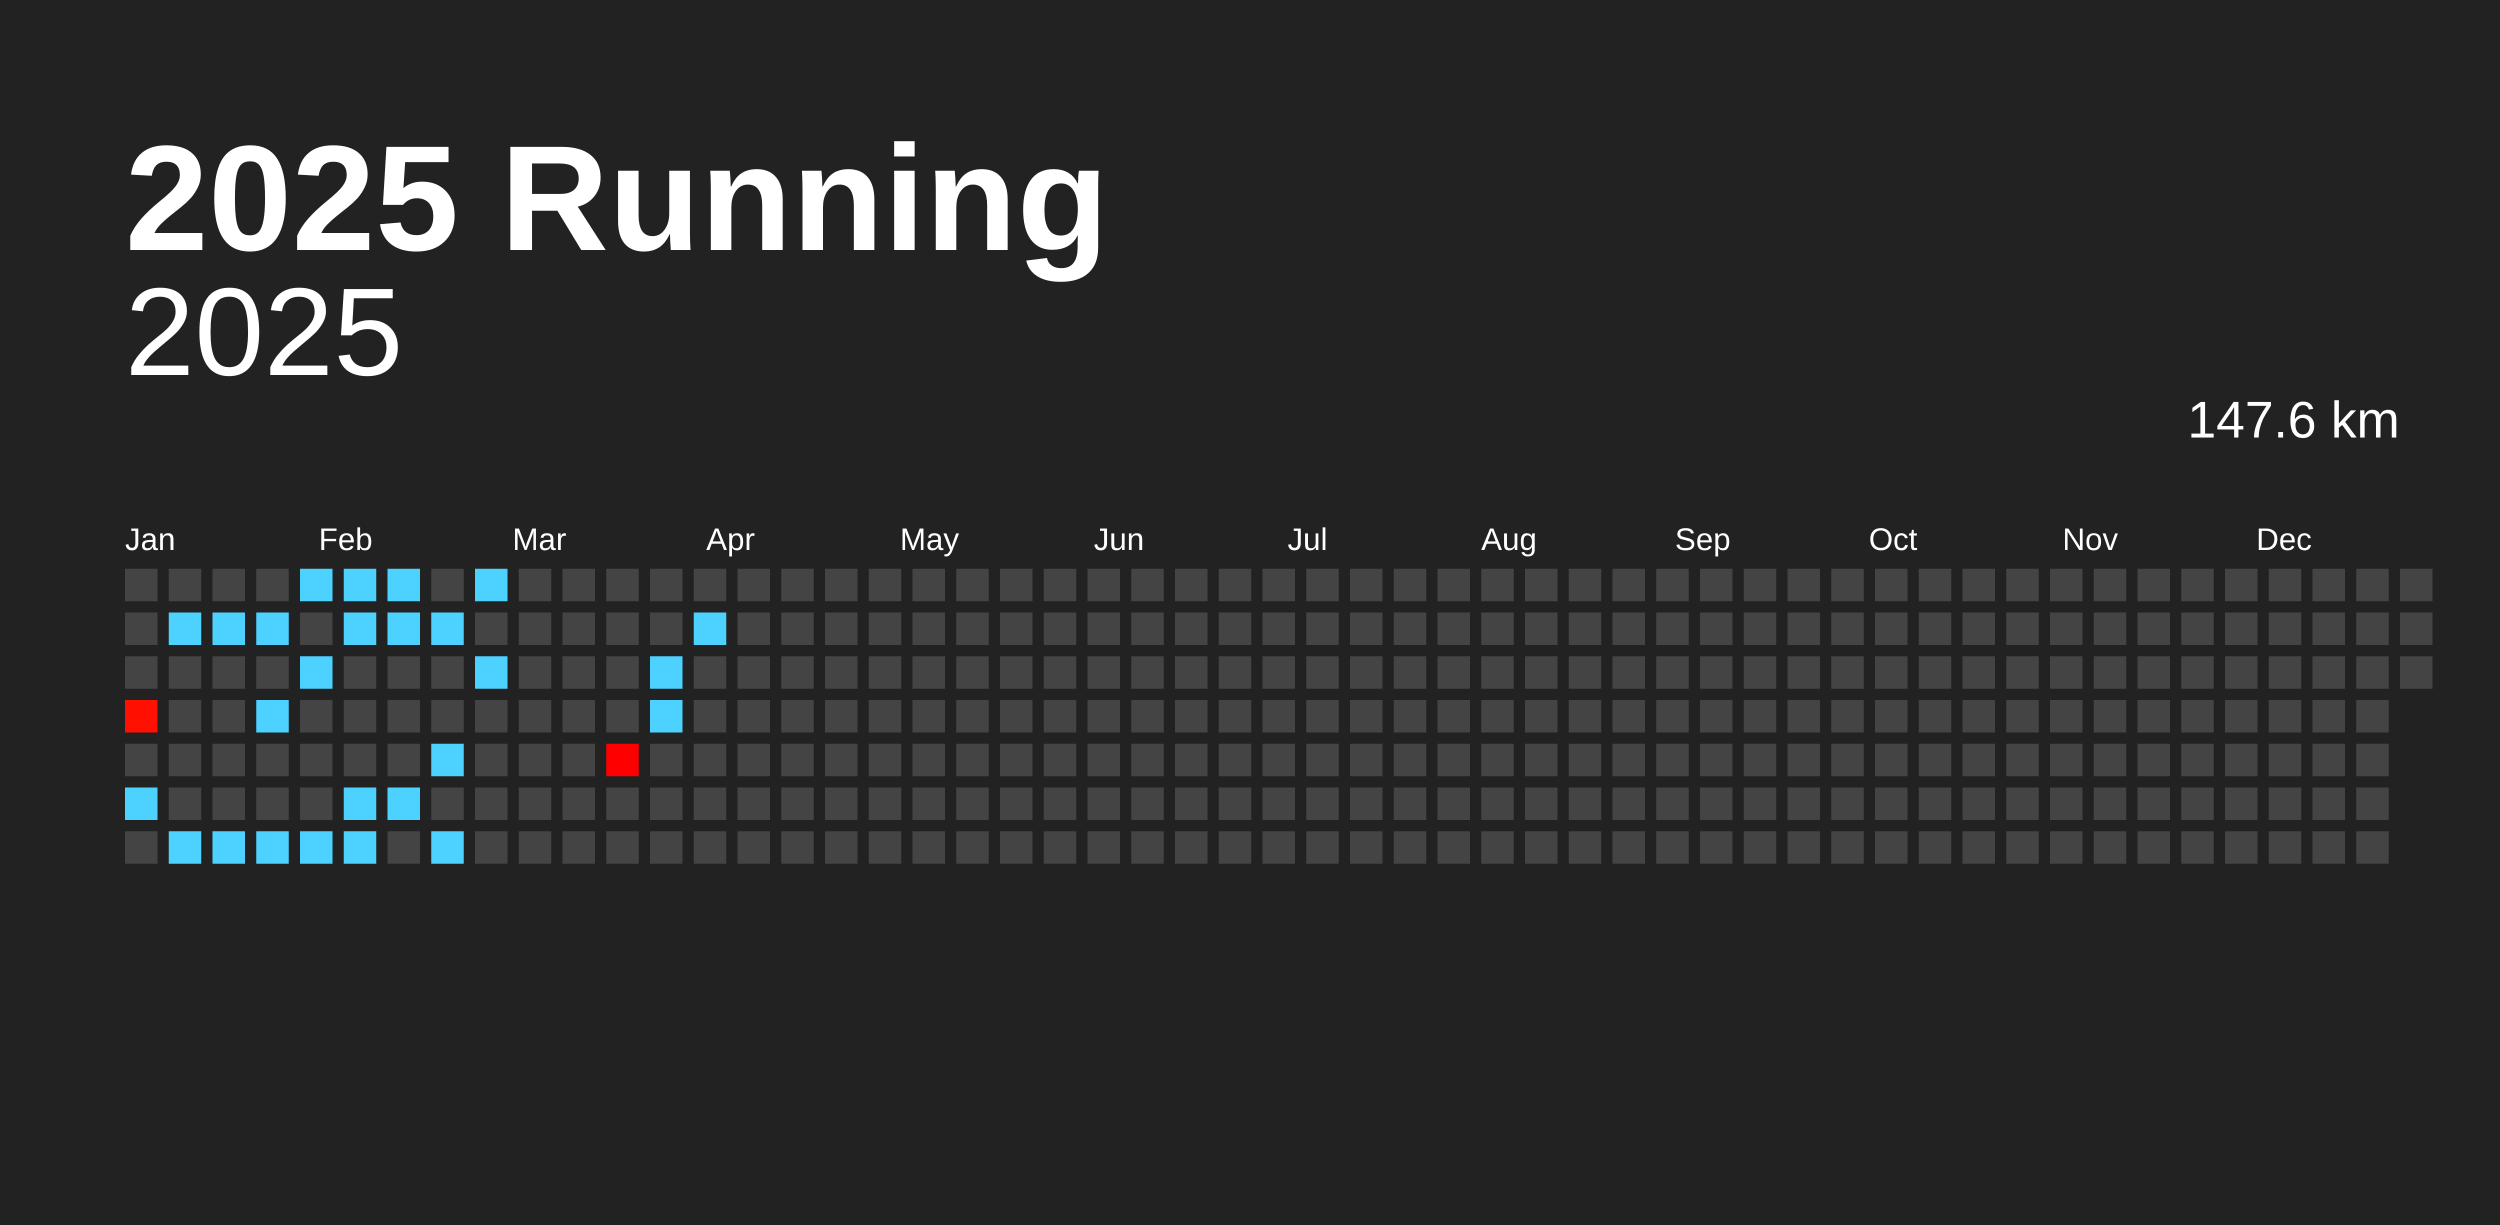
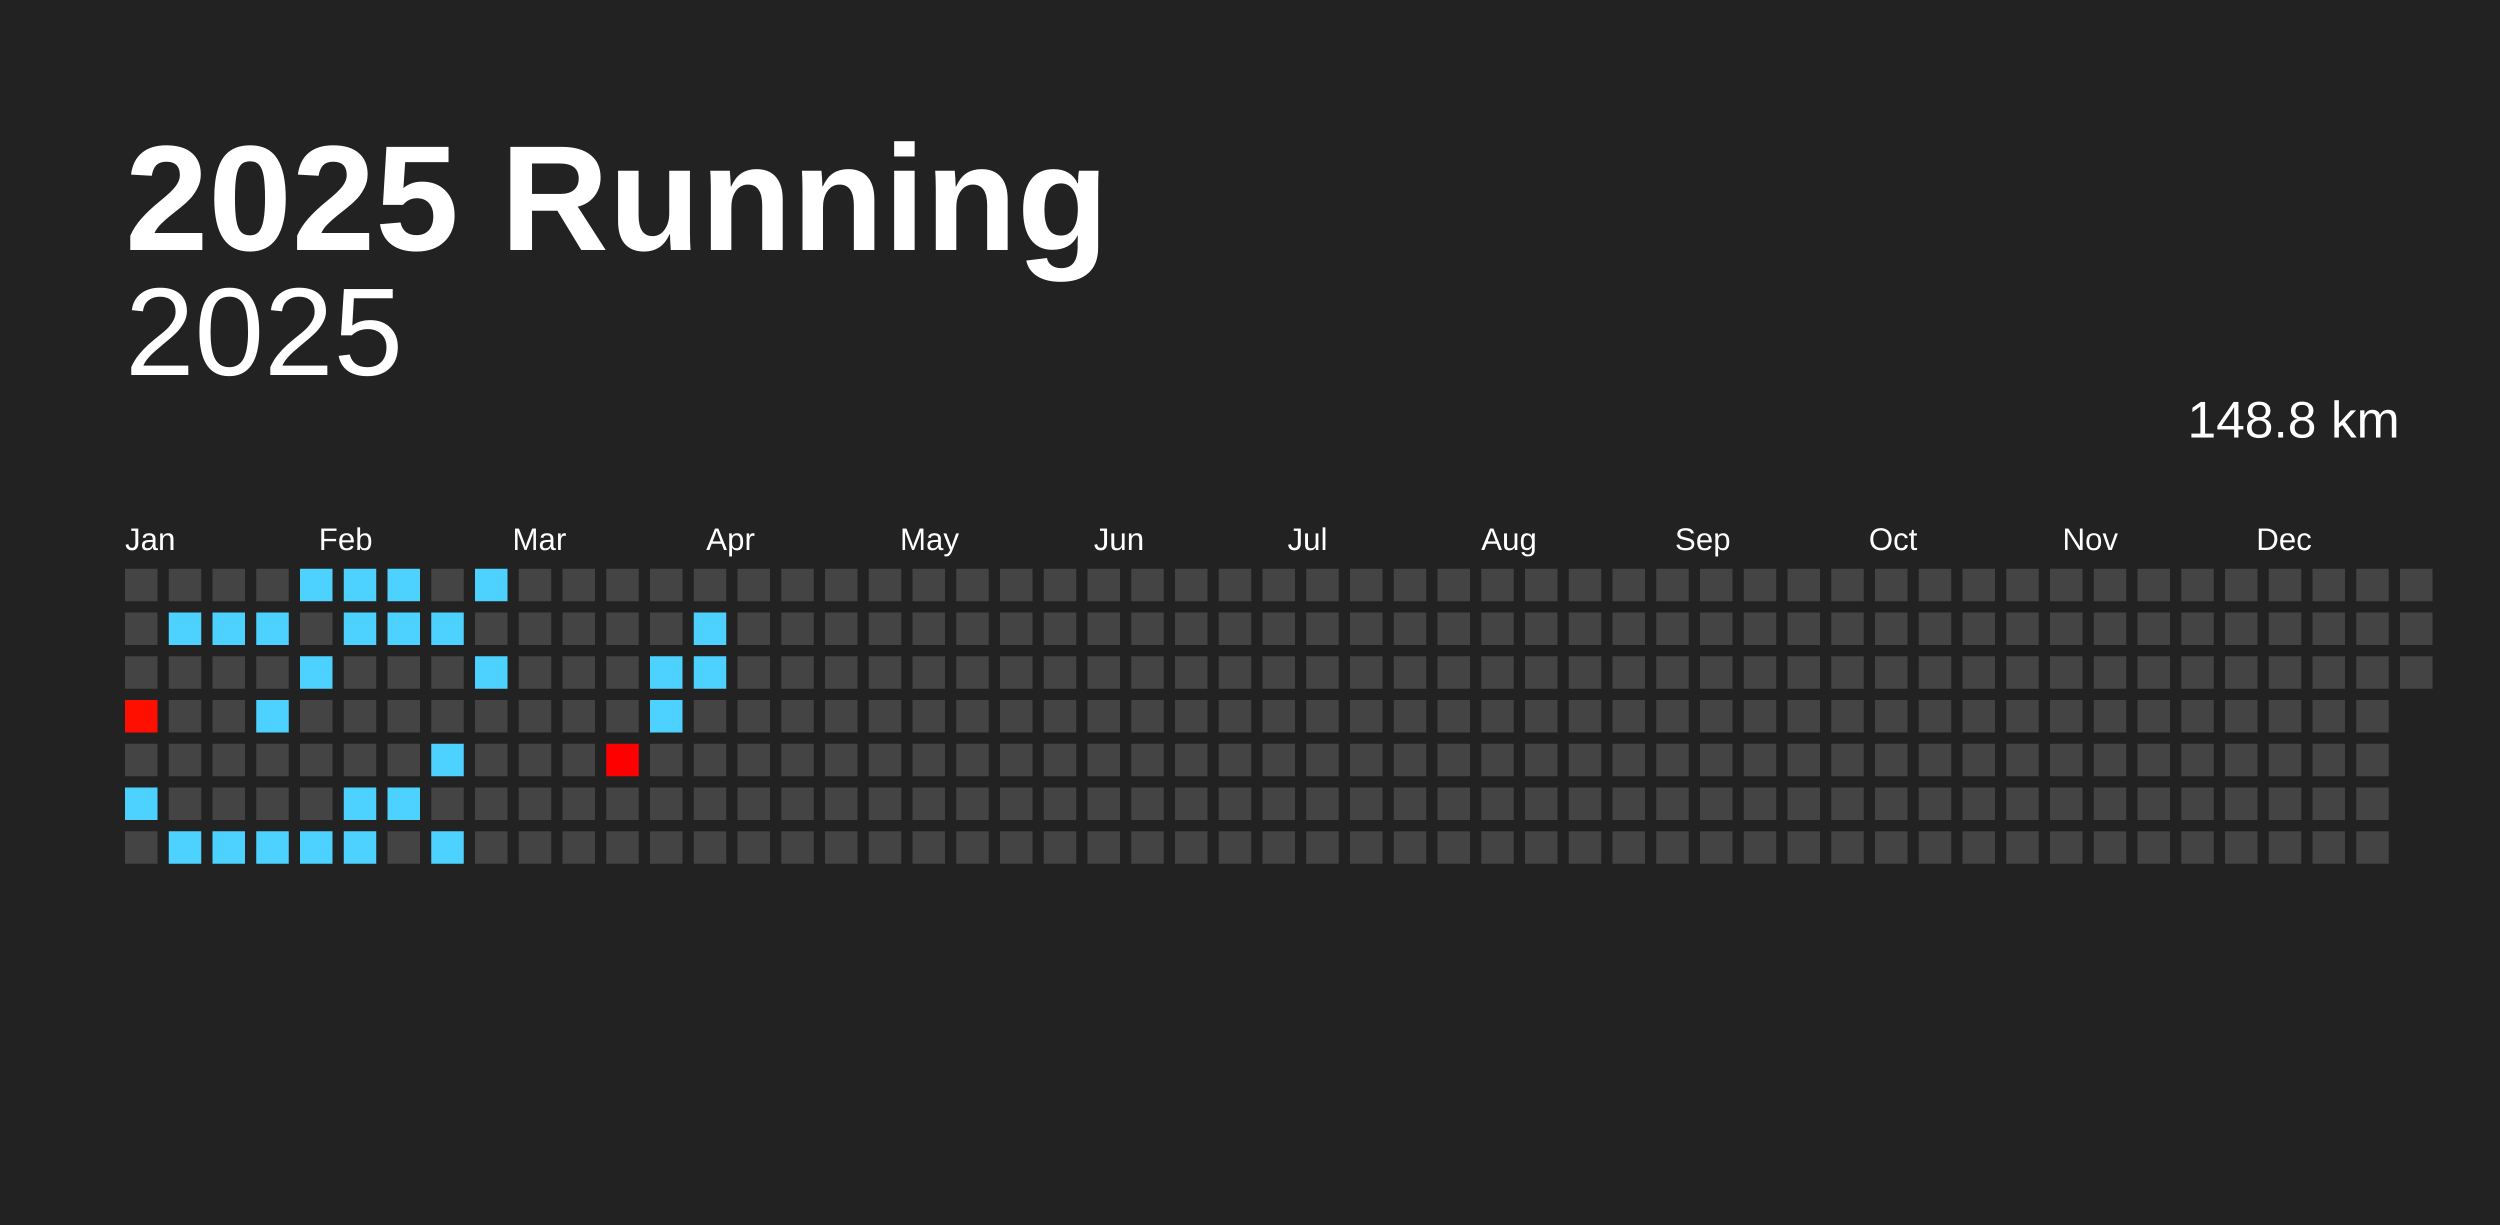
<svg xmlns="http://www.w3.org/2000/svg" baseProfile="full" height="98mm" version="1.1" viewBox="0,0,200,98" width="200mm">
  <defs />
  <rect fill="#222222" height="98" width="200" x="0" y="0" />
  <text fill="#FFFFFF" style="font-size:12px; font-family:Arial; font-weight:bold;" x="10" y="20">2025 Running</text>
  <text alignment-baseline="hanging" fill="#FFFFFF" style="font-size:10.0px; font-family:Arial;" x="10" y="30">2025</text>
-   <text alignment-baseline="hanging" fill="#FFFFFF" style="font-size:4.125px; font-family:Arial;" x="175" y="35">147.6 km</text>
+   <text alignment-baseline="hanging" fill="#FFFFFF" style="font-size:4.125px; font-family:Arial;" x="175" y="35">148.8 km</text>
  <text fill="#FFFFFF" style="font-size:2.5px; font-family:Arial" x="10.0" y="44">Jan</text>
  <text fill="#FFFFFF" style="font-size:2.5px; font-family:Arial" x="25.5" y="44">Feb</text>
  <text fill="#FFFFFF" style="font-size:2.5px; font-family:Arial" x="41.0" y="44">Mar</text>
  <text fill="#FFFFFF" style="font-size:2.5px; font-family:Arial" x="56.5" y="44">Apr</text>
  <text fill="#FFFFFF" style="font-size:2.5px; font-family:Arial" x="72.0" y="44">May</text>
  <text fill="#FFFFFF" style="font-size:2.5px; font-family:Arial" x="87.5" y="44">Jun</text>
  <text fill="#FFFFFF" style="font-size:2.5px; font-family:Arial" x="103.0" y="44">Jul</text>
  <text fill="#FFFFFF" style="font-size:2.5px; font-family:Arial" x="118.5" y="44">Aug</text>
  <text fill="#FFFFFF" style="font-size:2.5px; font-family:Arial" x="134.0" y="44">Sep</text>
  <text fill="#FFFFFF" style="font-size:2.5px; font-family:Arial" x="149.5" y="44">Oct</text>
  <text fill="#FFFFFF" style="font-size:2.5px; font-family:Arial" x="165.0" y="44">Nov</text>
  <text fill="#FFFFFF" style="font-size:2.5px; font-family:Arial" x="180.5" y="44">Dec</text>
  <rect fill="#444444" height="2.6" width="2.6" x="10.0" y="45.5" />
  <rect fill="#444444" height="2.6" width="2.6" x="10.0" y="49.0" />
  <rect fill="#444444" height="2.6" width="2.6" x="10.0" y="52.5" />
-   <rect fill="#ff1000" height="2.6" width="2.6" x="10.0" y="56.0" />
+   <rect fill="#ff0f00" height="2.6" width="2.6" x="10.0" y="56.0" />
  <rect fill="#444444" height="2.6" width="2.6" x="10.0" y="59.5" />
  <rect fill="#4dd2ff" height="2.6" width="2.6" x="10.0" y="63.0" />
  <rect fill="#444444" height="2.6" width="2.6" x="10.0" y="66.5" />
  <rect fill="#444444" height="2.6" width="2.6" x="13.5" y="45.5" />
  <rect fill="#4dd2ff" height="2.6" width="2.6" x="13.5" y="49.0" />
  <rect fill="#444444" height="2.6" width="2.6" x="13.5" y="52.5" />
  <rect fill="#444444" height="2.6" width="2.6" x="13.5" y="56.0" />
  <rect fill="#444444" height="2.6" width="2.6" x="13.5" y="59.5" />
  <rect fill="#444444" height="2.6" width="2.6" x="13.5" y="63.0" />
  <rect fill="#4dd2ff" height="2.6" width="2.6" x="13.5" y="66.5" />
  <rect fill="#444444" height="2.6" width="2.6" x="17.0" y="45.5" />
  <rect fill="#4dd2ff" height="2.6" width="2.6" x="17.0" y="49.0" />
  <rect fill="#444444" height="2.6" width="2.6" x="17.0" y="52.5" />
  <rect fill="#444444" height="2.6" width="2.6" x="17.0" y="56.0" />
  <rect fill="#444444" height="2.6" width="2.6" x="17.0" y="59.5" />
  <rect fill="#444444" height="2.6" width="2.6" x="17.0" y="63.0" />
  <rect fill="#4dd2ff" height="2.6" width="2.6" x="17.0" y="66.5" />
  <rect fill="#444444" height="2.6" width="2.6" x="20.5" y="45.5" />
  <rect fill="#4dd2ff" height="2.6" width="2.6" x="20.5" y="49.0" />
  <rect fill="#444444" height="2.6" width="2.6" x="20.5" y="52.5" />
  <rect fill="#4dd2ff" height="2.6" width="2.6" x="20.5" y="56.0" />
  <rect fill="#444444" height="2.6" width="2.6" x="20.5" y="59.5" />
  <rect fill="#444444" height="2.6" width="2.6" x="20.5" y="63.0" />
  <rect fill="#4dd2ff" height="2.6" width="2.6" x="20.5" y="66.5" />
  <rect fill="#4dd2ff" height="2.6" width="2.6" x="24.0" y="45.5" />
  <rect fill="#444444" height="2.6" width="2.6" x="24.0" y="49.0" />
  <rect fill="#4dd2ff" height="2.6" width="2.6" x="24.0" y="52.5" />
  <rect fill="#444444" height="2.6" width="2.6" x="24.0" y="56.0" />
  <rect fill="#444444" height="2.6" width="2.6" x="24.0" y="59.5" />
  <rect fill="#444444" height="2.6" width="2.6" x="24.0" y="63.0" />
  <rect fill="#4dd2ff" height="2.6" width="2.6" x="24.0" y="66.5" />
  <rect fill="#4dd2ff" height="2.6" width="2.6" x="27.5" y="45.5" />
  <rect fill="#4dd2ff" height="2.6" width="2.6" x="27.5" y="49.0" />
  <rect fill="#444444" height="2.6" width="2.6" x="27.5" y="52.5" />
  <rect fill="#444444" height="2.6" width="2.6" x="27.5" y="56.0" />
  <rect fill="#444444" height="2.6" width="2.6" x="27.5" y="59.5" />
  <rect fill="#4dd2ff" height="2.6" width="2.6" x="27.5" y="63.0" />
  <rect fill="#4dd2ff" height="2.6" width="2.6" x="27.5" y="66.5" />
  <rect fill="#4dd2ff" height="2.6" width="2.6" x="31.0" y="45.5" />
  <rect fill="#4dd2ff" height="2.6" width="2.6" x="31.0" y="49.0" />
  <rect fill="#444444" height="2.6" width="2.6" x="31.0" y="52.5" />
  <rect fill="#444444" height="2.6" width="2.6" x="31.0" y="56.0" />
  <rect fill="#444444" height="2.6" width="2.6" x="31.0" y="59.5" />
  <rect fill="#4dd2ff" height="2.6" width="2.6" x="31.0" y="63.0" />
  <rect fill="#444444" height="2.6" width="2.6" x="31.0" y="66.5" />
  <rect fill="#444444" height="2.6" width="2.6" x="34.5" y="45.5" />
  <rect fill="#4dd2ff" height="2.6" width="2.6" x="34.5" y="49.0" />
  <rect fill="#444444" height="2.6" width="2.6" x="34.5" y="52.5" />
  <rect fill="#444444" height="2.6" width="2.6" x="34.5" y="56.0" />
  <rect fill="#4dd2ff" height="2.6" width="2.6" x="34.5" y="59.5" />
  <rect fill="#444444" height="2.6" width="2.6" x="34.5" y="63.0" />
  <rect fill="#4dd2ff" height="2.6" width="2.6" x="34.5" y="66.5" />
  <rect fill="#4dd2ff" height="2.6" width="2.6" x="38.0" y="45.5" />
  <rect fill="#444444" height="2.6" width="2.6" x="38.0" y="49.0" />
  <rect fill="#4dd2ff" height="2.6" width="2.6" x="38.0" y="52.5" />
  <rect fill="#444444" height="2.6" width="2.6" x="38.0" y="56.0" />
  <rect fill="#444444" height="2.6" width="2.6" x="38.0" y="59.5" />
  <rect fill="#444444" height="2.6" width="2.6" x="38.0" y="63.0" />
  <rect fill="#444444" height="2.6" width="2.6" x="38.0" y="66.5" />
  <rect fill="#444444" height="2.6" width="2.6" x="41.5" y="45.5" />
  <rect fill="#444444" height="2.6" width="2.6" x="41.5" y="49.0" />
  <rect fill="#444444" height="2.6" width="2.6" x="41.5" y="52.5" />
  <rect fill="#444444" height="2.6" width="2.6" x="41.5" y="56.0" />
  <rect fill="#444444" height="2.6" width="2.6" x="41.5" y="59.5" />
  <rect fill="#444444" height="2.6" width="2.6" x="41.5" y="63.0" />
  <rect fill="#444444" height="2.6" width="2.6" x="41.5" y="66.5" />
  <rect fill="#444444" height="2.6" width="2.6" x="45.0" y="45.5" />
  <rect fill="#444444" height="2.6" width="2.6" x="45.0" y="49.0" />
  <rect fill="#444444" height="2.6" width="2.6" x="45.0" y="52.5" />
  <rect fill="#444444" height="2.6" width="2.6" x="45.0" y="56.0" />
  <rect fill="#444444" height="2.6" width="2.6" x="45.0" y="59.5" />
  <rect fill="#444444" height="2.6" width="2.6" x="45.0" y="63.0" />
  <rect fill="#444444" height="2.6" width="2.6" x="45.0" y="66.5" />
  <rect fill="#444444" height="2.6" width="2.6" x="48.5" y="45.5" />
  <rect fill="#444444" height="2.6" width="2.6" x="48.5" y="49.0" />
  <rect fill="#444444" height="2.6" width="2.6" x="48.5" y="52.5" />
  <rect fill="#444444" height="2.6" width="2.6" x="48.5" y="56.0" />
  <rect fill="#ff0000" height="2.6" width="2.6" x="48.5" y="59.5" />
  <rect fill="#444444" height="2.6" width="2.6" x="48.5" y="63.0" />
  <rect fill="#444444" height="2.6" width="2.6" x="48.5" y="66.5" />
  <rect fill="#444444" height="2.6" width="2.6" x="52.0" y="45.5" />
  <rect fill="#444444" height="2.6" width="2.6" x="52.0" y="49.0" />
  <rect fill="#4dd2ff" height="2.6" width="2.6" x="52.0" y="52.5" />
  <rect fill="#4dd2ff" height="2.6" width="2.6" x="52.0" y="56.0" />
  <rect fill="#444444" height="2.6" width="2.6" x="52.0" y="59.5" />
  <rect fill="#444444" height="2.6" width="2.6" x="52.0" y="63.0" />
  <rect fill="#444444" height="2.6" width="2.6" x="52.0" y="66.5" />
  <rect fill="#444444" height="2.6" width="2.6" x="55.5" y="45.5" />
  <rect fill="#4dd2ff" height="2.6" width="2.6" x="55.5" y="49.0" />
-   <rect fill="#444444" height="2.6" width="2.6" x="55.5" y="52.5" />
+   <rect fill="#4dd2ff" height="2.6" width="2.6" x="55.5" y="52.5" />
  <rect fill="#444444" height="2.6" width="2.6" x="55.5" y="56.0" />
  <rect fill="#444444" height="2.6" width="2.6" x="55.5" y="59.5" />
  <rect fill="#444444" height="2.6" width="2.6" x="55.5" y="63.0" />
  <rect fill="#444444" height="2.6" width="2.6" x="55.5" y="66.5" />
  <rect fill="#444444" height="2.6" width="2.6" x="59.0" y="45.5" />
  <rect fill="#444444" height="2.6" width="2.6" x="59.0" y="49.0" />
  <rect fill="#444444" height="2.6" width="2.6" x="59.0" y="52.5" />
  <rect fill="#444444" height="2.6" width="2.6" x="59.0" y="56.0" />
  <rect fill="#444444" height="2.6" width="2.6" x="59.0" y="59.5" />
  <rect fill="#444444" height="2.6" width="2.6" x="59.0" y="63.0" />
  <rect fill="#444444" height="2.6" width="2.6" x="59.0" y="66.5" />
  <rect fill="#444444" height="2.6" width="2.6" x="62.5" y="45.5" />
  <rect fill="#444444" height="2.6" width="2.6" x="62.5" y="49.0" />
  <rect fill="#444444" height="2.6" width="2.6" x="62.5" y="52.5" />
  <rect fill="#444444" height="2.6" width="2.6" x="62.5" y="56.0" />
  <rect fill="#444444" height="2.6" width="2.6" x="62.5" y="59.5" />
  <rect fill="#444444" height="2.6" width="2.6" x="62.5" y="63.0" />
  <rect fill="#444444" height="2.6" width="2.6" x="62.5" y="66.5" />
  <rect fill="#444444" height="2.6" width="2.6" x="66.0" y="45.5" />
  <rect fill="#444444" height="2.6" width="2.6" x="66.0" y="49.0" />
  <rect fill="#444444" height="2.6" width="2.6" x="66.0" y="52.5" />
  <rect fill="#444444" height="2.6" width="2.6" x="66.0" y="56.0" />
  <rect fill="#444444" height="2.6" width="2.6" x="66.0" y="59.5" />
  <rect fill="#444444" height="2.6" width="2.6" x="66.0" y="63.0" />
  <rect fill="#444444" height="2.6" width="2.6" x="66.0" y="66.5" />
  <rect fill="#444444" height="2.6" width="2.6" x="69.5" y="45.5" />
  <rect fill="#444444" height="2.6" width="2.6" x="69.5" y="49.0" />
  <rect fill="#444444" height="2.6" width="2.6" x="69.5" y="52.5" />
  <rect fill="#444444" height="2.6" width="2.6" x="69.5" y="56.0" />
  <rect fill="#444444" height="2.6" width="2.6" x="69.5" y="59.5" />
  <rect fill="#444444" height="2.6" width="2.6" x="69.5" y="63.0" />
  <rect fill="#444444" height="2.6" width="2.6" x="69.5" y="66.5" />
  <rect fill="#444444" height="2.6" width="2.6" x="73.0" y="45.5" />
  <rect fill="#444444" height="2.6" width="2.6" x="73.0" y="49.0" />
  <rect fill="#444444" height="2.6" width="2.6" x="73.0" y="52.5" />
  <rect fill="#444444" height="2.6" width="2.6" x="73.0" y="56.0" />
  <rect fill="#444444" height="2.6" width="2.6" x="73.0" y="59.5" />
  <rect fill="#444444" height="2.6" width="2.6" x="73.0" y="63.0" />
  <rect fill="#444444" height="2.6" width="2.6" x="73.0" y="66.5" />
  <rect fill="#444444" height="2.6" width="2.6" x="76.5" y="45.5" />
  <rect fill="#444444" height="2.6" width="2.6" x="76.5" y="49.0" />
  <rect fill="#444444" height="2.6" width="2.6" x="76.5" y="52.5" />
  <rect fill="#444444" height="2.6" width="2.6" x="76.5" y="56.0" />
  <rect fill="#444444" height="2.6" width="2.6" x="76.5" y="59.5" />
  <rect fill="#444444" height="2.6" width="2.6" x="76.5" y="63.0" />
  <rect fill="#444444" height="2.6" width="2.6" x="76.5" y="66.5" />
  <rect fill="#444444" height="2.6" width="2.6" x="80.0" y="45.5" />
  <rect fill="#444444" height="2.6" width="2.6" x="80.0" y="49.0" />
  <rect fill="#444444" height="2.6" width="2.6" x="80.0" y="52.5" />
  <rect fill="#444444" height="2.6" width="2.6" x="80.0" y="56.0" />
  <rect fill="#444444" height="2.6" width="2.6" x="80.0" y="59.5" />
  <rect fill="#444444" height="2.6" width="2.6" x="80.0" y="63.0" />
  <rect fill="#444444" height="2.6" width="2.6" x="80.0" y="66.5" />
  <rect fill="#444444" height="2.6" width="2.6" x="83.5" y="45.5" />
  <rect fill="#444444" height="2.6" width="2.6" x="83.5" y="49.0" />
  <rect fill="#444444" height="2.6" width="2.6" x="83.5" y="52.5" />
  <rect fill="#444444" height="2.6" width="2.6" x="83.5" y="56.0" />
  <rect fill="#444444" height="2.6" width="2.6" x="83.5" y="59.5" />
  <rect fill="#444444" height="2.6" width="2.6" x="83.5" y="63.0" />
  <rect fill="#444444" height="2.6" width="2.6" x="83.5" y="66.5" />
  <rect fill="#444444" height="2.6" width="2.6" x="87.0" y="45.5" />
  <rect fill="#444444" height="2.6" width="2.6" x="87.0" y="49.0" />
  <rect fill="#444444" height="2.6" width="2.6" x="87.0" y="52.5" />
  <rect fill="#444444" height="2.6" width="2.6" x="87.0" y="56.0" />
  <rect fill="#444444" height="2.6" width="2.6" x="87.0" y="59.5" />
  <rect fill="#444444" height="2.6" width="2.6" x="87.0" y="63.0" />
  <rect fill="#444444" height="2.6" width="2.6" x="87.0" y="66.5" />
  <rect fill="#444444" height="2.6" width="2.6" x="90.5" y="45.5" />
  <rect fill="#444444" height="2.6" width="2.6" x="90.5" y="49.0" />
  <rect fill="#444444" height="2.6" width="2.6" x="90.5" y="52.5" />
  <rect fill="#444444" height="2.6" width="2.6" x="90.5" y="56.0" />
  <rect fill="#444444" height="2.6" width="2.6" x="90.5" y="59.5" />
  <rect fill="#444444" height="2.6" width="2.6" x="90.5" y="63.0" />
  <rect fill="#444444" height="2.6" width="2.6" x="90.5" y="66.5" />
  <rect fill="#444444" height="2.6" width="2.6" x="94.0" y="45.5" />
  <rect fill="#444444" height="2.6" width="2.6" x="94.0" y="49.0" />
  <rect fill="#444444" height="2.6" width="2.6" x="94.0" y="52.5" />
  <rect fill="#444444" height="2.6" width="2.6" x="94.0" y="56.0" />
  <rect fill="#444444" height="2.6" width="2.6" x="94.0" y="59.5" />
  <rect fill="#444444" height="2.6" width="2.6" x="94.0" y="63.0" />
  <rect fill="#444444" height="2.6" width="2.6" x="94.0" y="66.5" />
  <rect fill="#444444" height="2.6" width="2.6" x="97.5" y="45.5" />
  <rect fill="#444444" height="2.6" width="2.6" x="97.5" y="49.0" />
  <rect fill="#444444" height="2.6" width="2.6" x="97.5" y="52.5" />
  <rect fill="#444444" height="2.6" width="2.6" x="97.5" y="56.0" />
  <rect fill="#444444" height="2.6" width="2.6" x="97.5" y="59.5" />
  <rect fill="#444444" height="2.6" width="2.6" x="97.5" y="63.0" />
  <rect fill="#444444" height="2.6" width="2.6" x="97.5" y="66.5" />
  <rect fill="#444444" height="2.6" width="2.6" x="101.0" y="45.5" />
  <rect fill="#444444" height="2.6" width="2.6" x="101.0" y="49.0" />
  <rect fill="#444444" height="2.6" width="2.6" x="101.0" y="52.5" />
  <rect fill="#444444" height="2.6" width="2.6" x="101.0" y="56.0" />
  <rect fill="#444444" height="2.6" width="2.6" x="101.0" y="59.5" />
  <rect fill="#444444" height="2.6" width="2.6" x="101.0" y="63.0" />
  <rect fill="#444444" height="2.6" width="2.6" x="101.0" y="66.5" />
  <rect fill="#444444" height="2.6" width="2.6" x="104.5" y="45.5" />
  <rect fill="#444444" height="2.6" width="2.6" x="104.5" y="49.0" />
  <rect fill="#444444" height="2.6" width="2.6" x="104.5" y="52.5" />
  <rect fill="#444444" height="2.6" width="2.6" x="104.5" y="56.0" />
  <rect fill="#444444" height="2.6" width="2.6" x="104.5" y="59.5" />
  <rect fill="#444444" height="2.6" width="2.6" x="104.5" y="63.0" />
  <rect fill="#444444" height="2.6" width="2.6" x="104.5" y="66.5" />
  <rect fill="#444444" height="2.6" width="2.6" x="108.0" y="45.5" />
  <rect fill="#444444" height="2.6" width="2.6" x="108.0" y="49.0" />
  <rect fill="#444444" height="2.6" width="2.6" x="108.0" y="52.5" />
  <rect fill="#444444" height="2.6" width="2.6" x="108.0" y="56.0" />
  <rect fill="#444444" height="2.6" width="2.6" x="108.0" y="59.5" />
  <rect fill="#444444" height="2.6" width="2.6" x="108.0" y="63.0" />
  <rect fill="#444444" height="2.6" width="2.6" x="108.0" y="66.5" />
  <rect fill="#444444" height="2.6" width="2.6" x="111.5" y="45.5" />
  <rect fill="#444444" height="2.6" width="2.6" x="111.5" y="49.0" />
  <rect fill="#444444" height="2.6" width="2.6" x="111.5" y="52.5" />
  <rect fill="#444444" height="2.6" width="2.6" x="111.5" y="56.0" />
  <rect fill="#444444" height="2.6" width="2.6" x="111.5" y="59.5" />
  <rect fill="#444444" height="2.6" width="2.6" x="111.5" y="63.0" />
  <rect fill="#444444" height="2.6" width="2.6" x="111.5" y="66.5" />
  <rect fill="#444444" height="2.6" width="2.6" x="115.0" y="45.5" />
  <rect fill="#444444" height="2.6" width="2.6" x="115.0" y="49.0" />
  <rect fill="#444444" height="2.6" width="2.6" x="115.0" y="52.5" />
  <rect fill="#444444" height="2.6" width="2.6" x="115.0" y="56.0" />
  <rect fill="#444444" height="2.6" width="2.6" x="115.0" y="59.5" />
  <rect fill="#444444" height="2.6" width="2.6" x="115.0" y="63.0" />
  <rect fill="#444444" height="2.6" width="2.6" x="115.0" y="66.5" />
  <rect fill="#444444" height="2.6" width="2.6" x="118.5" y="45.5" />
  <rect fill="#444444" height="2.6" width="2.6" x="118.5" y="49.0" />
  <rect fill="#444444" height="2.6" width="2.6" x="118.5" y="52.5" />
  <rect fill="#444444" height="2.6" width="2.6" x="118.5" y="56.0" />
  <rect fill="#444444" height="2.6" width="2.6" x="118.5" y="59.5" />
  <rect fill="#444444" height="2.6" width="2.6" x="118.5" y="63.0" />
  <rect fill="#444444" height="2.6" width="2.6" x="118.5" y="66.5" />
  <rect fill="#444444" height="2.6" width="2.6" x="122.0" y="45.5" />
  <rect fill="#444444" height="2.6" width="2.6" x="122.0" y="49.0" />
  <rect fill="#444444" height="2.6" width="2.6" x="122.0" y="52.5" />
  <rect fill="#444444" height="2.6" width="2.6" x="122.0" y="56.0" />
  <rect fill="#444444" height="2.6" width="2.6" x="122.0" y="59.5" />
  <rect fill="#444444" height="2.6" width="2.6" x="122.0" y="63.0" />
  <rect fill="#444444" height="2.6" width="2.6" x="122.0" y="66.5" />
  <rect fill="#444444" height="2.6" width="2.6" x="125.5" y="45.5" />
  <rect fill="#444444" height="2.6" width="2.6" x="125.5" y="49.0" />
  <rect fill="#444444" height="2.6" width="2.6" x="125.5" y="52.5" />
  <rect fill="#444444" height="2.6" width="2.6" x="125.5" y="56.0" />
  <rect fill="#444444" height="2.6" width="2.6" x="125.5" y="59.5" />
  <rect fill="#444444" height="2.6" width="2.6" x="125.5" y="63.0" />
  <rect fill="#444444" height="2.6" width="2.6" x="125.5" y="66.5" />
  <rect fill="#444444" height="2.6" width="2.6" x="129.0" y="45.5" />
  <rect fill="#444444" height="2.6" width="2.6" x="129.0" y="49.0" />
  <rect fill="#444444" height="2.6" width="2.6" x="129.0" y="52.5" />
  <rect fill="#444444" height="2.6" width="2.6" x="129.0" y="56.0" />
  <rect fill="#444444" height="2.6" width="2.6" x="129.0" y="59.5" />
  <rect fill="#444444" height="2.6" width="2.6" x="129.0" y="63.0" />
  <rect fill="#444444" height="2.6" width="2.6" x="129.0" y="66.5" />
  <rect fill="#444444" height="2.6" width="2.6" x="132.5" y="45.5" />
  <rect fill="#444444" height="2.6" width="2.6" x="132.5" y="49.0" />
  <rect fill="#444444" height="2.6" width="2.6" x="132.5" y="52.5" />
  <rect fill="#444444" height="2.6" width="2.6" x="132.5" y="56.0" />
  <rect fill="#444444" height="2.6" width="2.6" x="132.5" y="59.5" />
  <rect fill="#444444" height="2.6" width="2.6" x="132.5" y="63.0" />
  <rect fill="#444444" height="2.6" width="2.6" x="132.5" y="66.5" />
  <rect fill="#444444" height="2.6" width="2.6" x="136.0" y="45.5" />
  <rect fill="#444444" height="2.6" width="2.6" x="136.0" y="49.0" />
  <rect fill="#444444" height="2.6" width="2.6" x="136.0" y="52.5" />
  <rect fill="#444444" height="2.6" width="2.6" x="136.0" y="56.0" />
  <rect fill="#444444" height="2.6" width="2.6" x="136.0" y="59.5" />
  <rect fill="#444444" height="2.6" width="2.6" x="136.0" y="63.0" />
  <rect fill="#444444" height="2.6" width="2.6" x="136.0" y="66.5" />
  <rect fill="#444444" height="2.6" width="2.6" x="139.5" y="45.5" />
  <rect fill="#444444" height="2.6" width="2.6" x="139.5" y="49.0" />
  <rect fill="#444444" height="2.6" width="2.6" x="139.5" y="52.5" />
  <rect fill="#444444" height="2.6" width="2.6" x="139.5" y="56.0" />
  <rect fill="#444444" height="2.6" width="2.6" x="139.5" y="59.5" />
  <rect fill="#444444" height="2.6" width="2.6" x="139.5" y="63.0" />
  <rect fill="#444444" height="2.6" width="2.6" x="139.5" y="66.5" />
  <rect fill="#444444" height="2.6" width="2.6" x="143.0" y="45.5" />
  <rect fill="#444444" height="2.6" width="2.6" x="143.0" y="49.0" />
  <rect fill="#444444" height="2.6" width="2.6" x="143.0" y="52.5" />
  <rect fill="#444444" height="2.6" width="2.6" x="143.0" y="56.0" />
  <rect fill="#444444" height="2.6" width="2.6" x="143.0" y="59.5" />
  <rect fill="#444444" height="2.6" width="2.6" x="143.0" y="63.0" />
  <rect fill="#444444" height="2.6" width="2.6" x="143.0" y="66.5" />
  <rect fill="#444444" height="2.6" width="2.6" x="146.5" y="45.5" />
  <rect fill="#444444" height="2.6" width="2.6" x="146.5" y="49.0" />
  <rect fill="#444444" height="2.6" width="2.6" x="146.5" y="52.5" />
  <rect fill="#444444" height="2.6" width="2.6" x="146.5" y="56.0" />
  <rect fill="#444444" height="2.6" width="2.6" x="146.5" y="59.5" />
  <rect fill="#444444" height="2.6" width="2.6" x="146.5" y="63.0" />
  <rect fill="#444444" height="2.6" width="2.6" x="146.5" y="66.5" />
  <rect fill="#444444" height="2.6" width="2.6" x="150.0" y="45.5" />
  <rect fill="#444444" height="2.6" width="2.6" x="150.0" y="49.0" />
  <rect fill="#444444" height="2.6" width="2.6" x="150.0" y="52.5" />
  <rect fill="#444444" height="2.6" width="2.6" x="150.0" y="56.0" />
  <rect fill="#444444" height="2.6" width="2.6" x="150.0" y="59.5" />
  <rect fill="#444444" height="2.6" width="2.6" x="150.0" y="63.0" />
  <rect fill="#444444" height="2.6" width="2.6" x="150.0" y="66.5" />
  <rect fill="#444444" height="2.6" width="2.6" x="153.5" y="45.5" />
  <rect fill="#444444" height="2.6" width="2.6" x="153.5" y="49.0" />
  <rect fill="#444444" height="2.6" width="2.6" x="153.5" y="52.5" />
  <rect fill="#444444" height="2.6" width="2.6" x="153.5" y="56.0" />
  <rect fill="#444444" height="2.6" width="2.6" x="153.5" y="59.5" />
  <rect fill="#444444" height="2.6" width="2.6" x="153.5" y="63.0" />
  <rect fill="#444444" height="2.6" width="2.6" x="153.5" y="66.5" />
  <rect fill="#444444" height="2.6" width="2.6" x="157.0" y="45.5" />
  <rect fill="#444444" height="2.6" width="2.6" x="157.0" y="49.0" />
  <rect fill="#444444" height="2.6" width="2.6" x="157.0" y="52.5" />
  <rect fill="#444444" height="2.6" width="2.6" x="157.0" y="56.0" />
  <rect fill="#444444" height="2.6" width="2.6" x="157.0" y="59.5" />
  <rect fill="#444444" height="2.6" width="2.6" x="157.0" y="63.0" />
  <rect fill="#444444" height="2.6" width="2.6" x="157.0" y="66.5" />
  <rect fill="#444444" height="2.6" width="2.6" x="160.5" y="45.5" />
  <rect fill="#444444" height="2.6" width="2.6" x="160.5" y="49.0" />
  <rect fill="#444444" height="2.6" width="2.6" x="160.5" y="52.5" />
  <rect fill="#444444" height="2.6" width="2.6" x="160.5" y="56.0" />
  <rect fill="#444444" height="2.6" width="2.6" x="160.5" y="59.5" />
  <rect fill="#444444" height="2.6" width="2.6" x="160.5" y="63.0" />
  <rect fill="#444444" height="2.6" width="2.6" x="160.5" y="66.5" />
  <rect fill="#444444" height="2.6" width="2.6" x="164.0" y="45.5" />
  <rect fill="#444444" height="2.6" width="2.6" x="164.0" y="49.0" />
  <rect fill="#444444" height="2.6" width="2.6" x="164.0" y="52.5" />
  <rect fill="#444444" height="2.6" width="2.6" x="164.0" y="56.0" />
  <rect fill="#444444" height="2.6" width="2.6" x="164.0" y="59.5" />
  <rect fill="#444444" height="2.6" width="2.6" x="164.0" y="63.0" />
  <rect fill="#444444" height="2.6" width="2.6" x="164.0" y="66.5" />
  <rect fill="#444444" height="2.6" width="2.6" x="167.5" y="45.5" />
  <rect fill="#444444" height="2.6" width="2.6" x="167.5" y="49.0" />
  <rect fill="#444444" height="2.6" width="2.6" x="167.5" y="52.5" />
  <rect fill="#444444" height="2.6" width="2.6" x="167.5" y="56.0" />
  <rect fill="#444444" height="2.6" width="2.6" x="167.5" y="59.5" />
  <rect fill="#444444" height="2.6" width="2.6" x="167.5" y="63.0" />
  <rect fill="#444444" height="2.6" width="2.6" x="167.5" y="66.5" />
  <rect fill="#444444" height="2.6" width="2.6" x="171.0" y="45.5" />
  <rect fill="#444444" height="2.6" width="2.6" x="171.0" y="49.0" />
  <rect fill="#444444" height="2.6" width="2.6" x="171.0" y="52.5" />
  <rect fill="#444444" height="2.6" width="2.6" x="171.0" y="56.0" />
  <rect fill="#444444" height="2.6" width="2.6" x="171.0" y="59.5" />
  <rect fill="#444444" height="2.6" width="2.6" x="171.0" y="63.0" />
  <rect fill="#444444" height="2.6" width="2.6" x="171.0" y="66.5" />
  <rect fill="#444444" height="2.6" width="2.6" x="174.5" y="45.5" />
  <rect fill="#444444" height="2.6" width="2.6" x="174.5" y="49.0" />
  <rect fill="#444444" height="2.6" width="2.6" x="174.5" y="52.5" />
  <rect fill="#444444" height="2.6" width="2.6" x="174.5" y="56.0" />
  <rect fill="#444444" height="2.6" width="2.6" x="174.5" y="59.5" />
  <rect fill="#444444" height="2.6" width="2.6" x="174.5" y="63.0" />
  <rect fill="#444444" height="2.6" width="2.6" x="174.5" y="66.5" />
  <rect fill="#444444" height="2.6" width="2.6" x="178.0" y="45.5" />
  <rect fill="#444444" height="2.6" width="2.6" x="178.0" y="49.0" />
  <rect fill="#444444" height="2.6" width="2.6" x="178.0" y="52.5" />
  <rect fill="#444444" height="2.6" width="2.6" x="178.0" y="56.0" />
  <rect fill="#444444" height="2.6" width="2.6" x="178.0" y="59.5" />
  <rect fill="#444444" height="2.6" width="2.6" x="178.0" y="63.0" />
  <rect fill="#444444" height="2.6" width="2.6" x="178.0" y="66.5" />
  <rect fill="#444444" height="2.6" width="2.6" x="181.5" y="45.5" />
  <rect fill="#444444" height="2.6" width="2.6" x="181.5" y="49.0" />
  <rect fill="#444444" height="2.6" width="2.6" x="181.5" y="52.5" />
  <rect fill="#444444" height="2.6" width="2.6" x="181.5" y="56.0" />
  <rect fill="#444444" height="2.6" width="2.6" x="181.5" y="59.5" />
  <rect fill="#444444" height="2.6" width="2.6" x="181.5" y="63.0" />
  <rect fill="#444444" height="2.6" width="2.6" x="181.5" y="66.5" />
  <rect fill="#444444" height="2.6" width="2.6" x="185.0" y="45.5" />
  <rect fill="#444444" height="2.6" width="2.6" x="185.0" y="49.0" />
  <rect fill="#444444" height="2.6" width="2.6" x="185.0" y="52.5" />
  <rect fill="#444444" height="2.6" width="2.6" x="185.0" y="56.0" />
  <rect fill="#444444" height="2.6" width="2.6" x="185.0" y="59.5" />
  <rect fill="#444444" height="2.6" width="2.6" x="185.0" y="63.0" />
  <rect fill="#444444" height="2.6" width="2.6" x="185.0" y="66.5" />
  <rect fill="#444444" height="2.6" width="2.6" x="188.5" y="45.5" />
  <rect fill="#444444" height="2.6" width="2.6" x="188.5" y="49.0" />
  <rect fill="#444444" height="2.6" width="2.6" x="188.5" y="52.5" />
  <rect fill="#444444" height="2.6" width="2.6" x="188.5" y="56.0" />
  <rect fill="#444444" height="2.6" width="2.6" x="188.5" y="59.5" />
  <rect fill="#444444" height="2.6" width="2.6" x="188.5" y="63.0" />
  <rect fill="#444444" height="2.6" width="2.6" x="188.5" y="66.5" />
  <rect fill="#444444" height="2.6" width="2.6" x="192.0" y="45.5" />
  <rect fill="#444444" height="2.6" width="2.6" x="192.0" y="49.0" />
  <rect fill="#444444" height="2.6" width="2.6" x="192.0" y="52.5" />
</svg>
